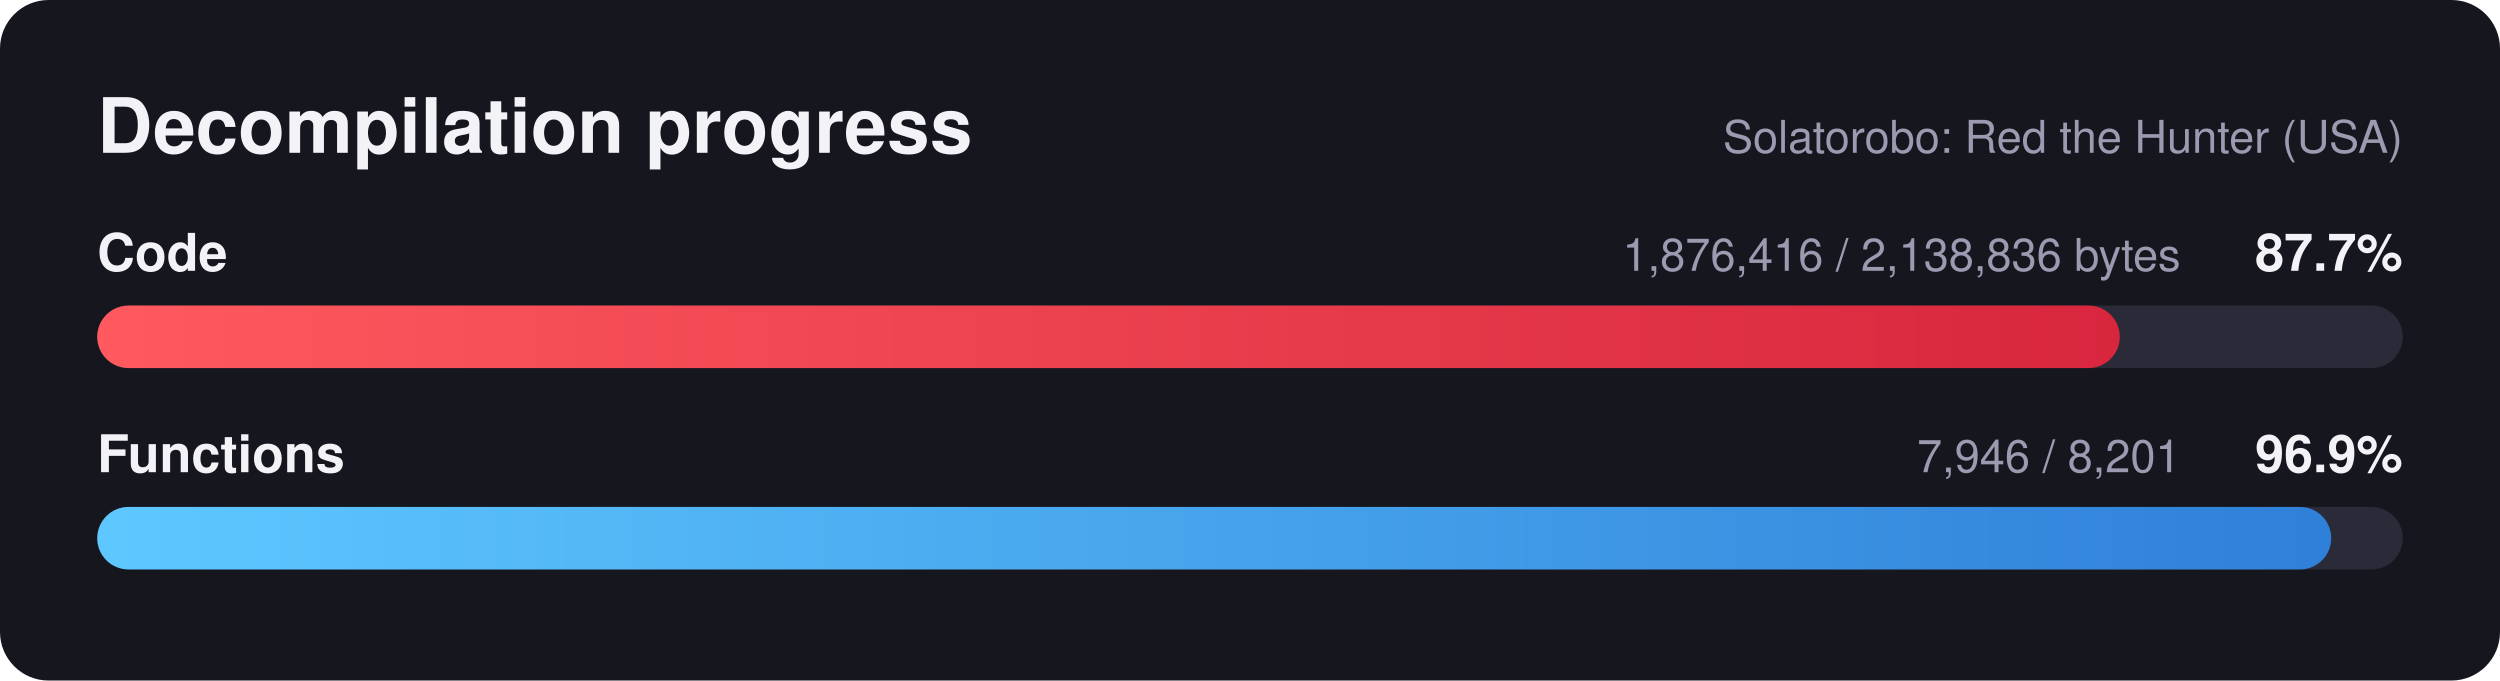
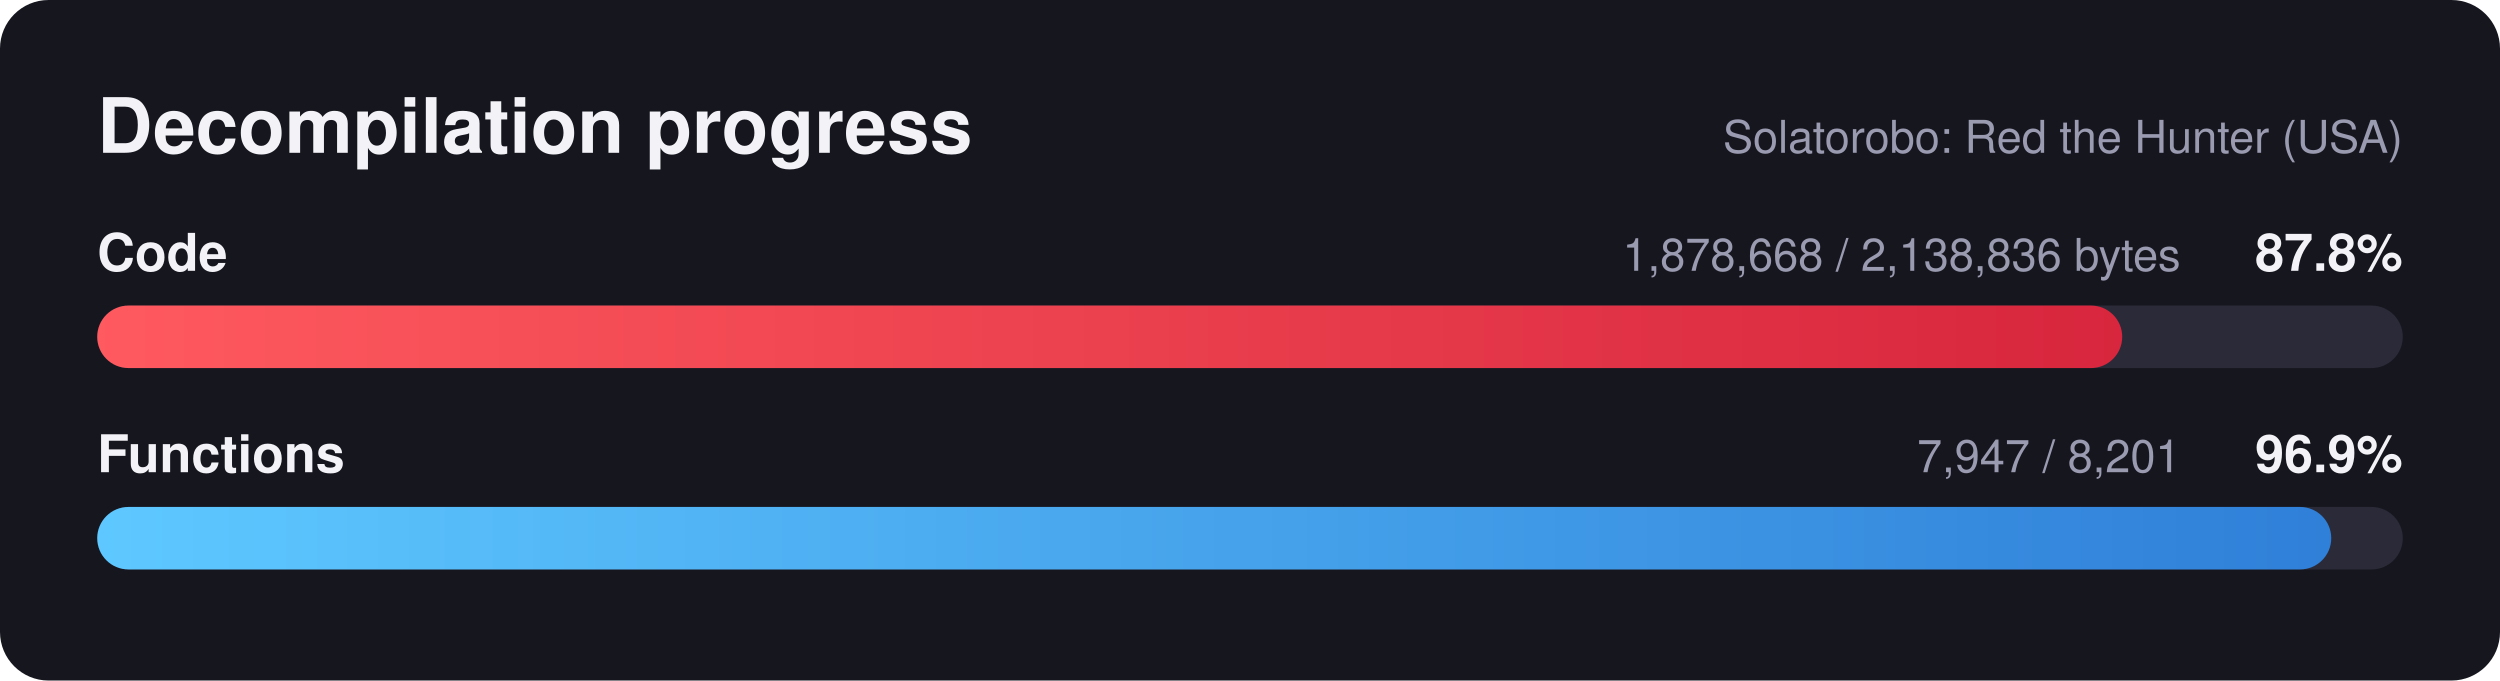
<svg xmlns="http://www.w3.org/2000/svg" width="720" height="196" viewBox="0 0 720 196" font-family="Segoe UI, Helvetica, Arial, sans-serif">
  <defs>
    <linearGradient id="red" x1="0" x2="1" y1="0" y2="0">
      <stop offset="0" stop-color="#ff5a5f" />
      <stop offset="1" stop-color="#d7263d" />
    </linearGradient>
    <linearGradient id="blue" x1="0" x2="1" y1="0" y2="0">
      <stop offset="0" stop-color="#5ec8ff" />
      <stop offset="1" stop-color="#2f7fd8" />
    </linearGradient>
  </defs>
  <rect width="720" height="196" rx="14" fill="#16161f" />
  <text x="28" y="44" fill="#f2f2f7" font-size="22" font-weight="700">Decompilation progress</text>
  <text x="692" y="44" fill="#9a9ab0" font-size="13" text-anchor="end">Solatorobo: Red the Hunter (USA)</text>
  <text x="28" y="78" fill="#f2f2f7" font-size="15" font-weight="600">Code</text>
-   <text x="692" y="78" fill="#f2f2f7" font-size="15" font-weight="700" text-anchor="end">87.7%</text>
-   <text x="628" y="78" fill="#9a9ab0" font-size="13" text-anchor="end">1,876,416 / 2,138,836 bytes</text>
+   <text x="692" y="78" fill="#f2f2f7" font-size="15" font-weight="700" text-anchor="end">87.8%</text>
+   <text x="628" y="78" fill="#9a9ab0" font-size="13" text-anchor="end">1,878,668 / 2,138,836 bytes</text>
  <rect x="28" y="88" width="664" height="18" rx="9.0" fill="#2a2a38" />
-   <rect x="28" y="88" width="582.5" height="18" rx="9.0" fill="url(#red)" />
+   <rect x="28" y="88" width="583.2" height="18" rx="9.0" fill="url(#red)" />
  <text x="28" y="136" fill="#f2f2f7" font-size="15" font-weight="600">Functions</text>
  <text x="692" y="136" fill="#f2f2f7" font-size="15" font-weight="700" text-anchor="end">96.9%</text>
-   <text x="628" y="136" fill="#9a9ab0" font-size="13" text-anchor="end">7,946 / 8,201</text>
+   <text x="628" y="136" fill="#9a9ab0" font-size="13" text-anchor="end">7,947 / 8,201</text>
  <rect x="28" y="146" width="664" height="18" rx="9.0" fill="#2a2a38" />
  <rect x="28" y="146" width="643.4" height="18" rx="9.0" fill="url(#blue)" />
</svg>
